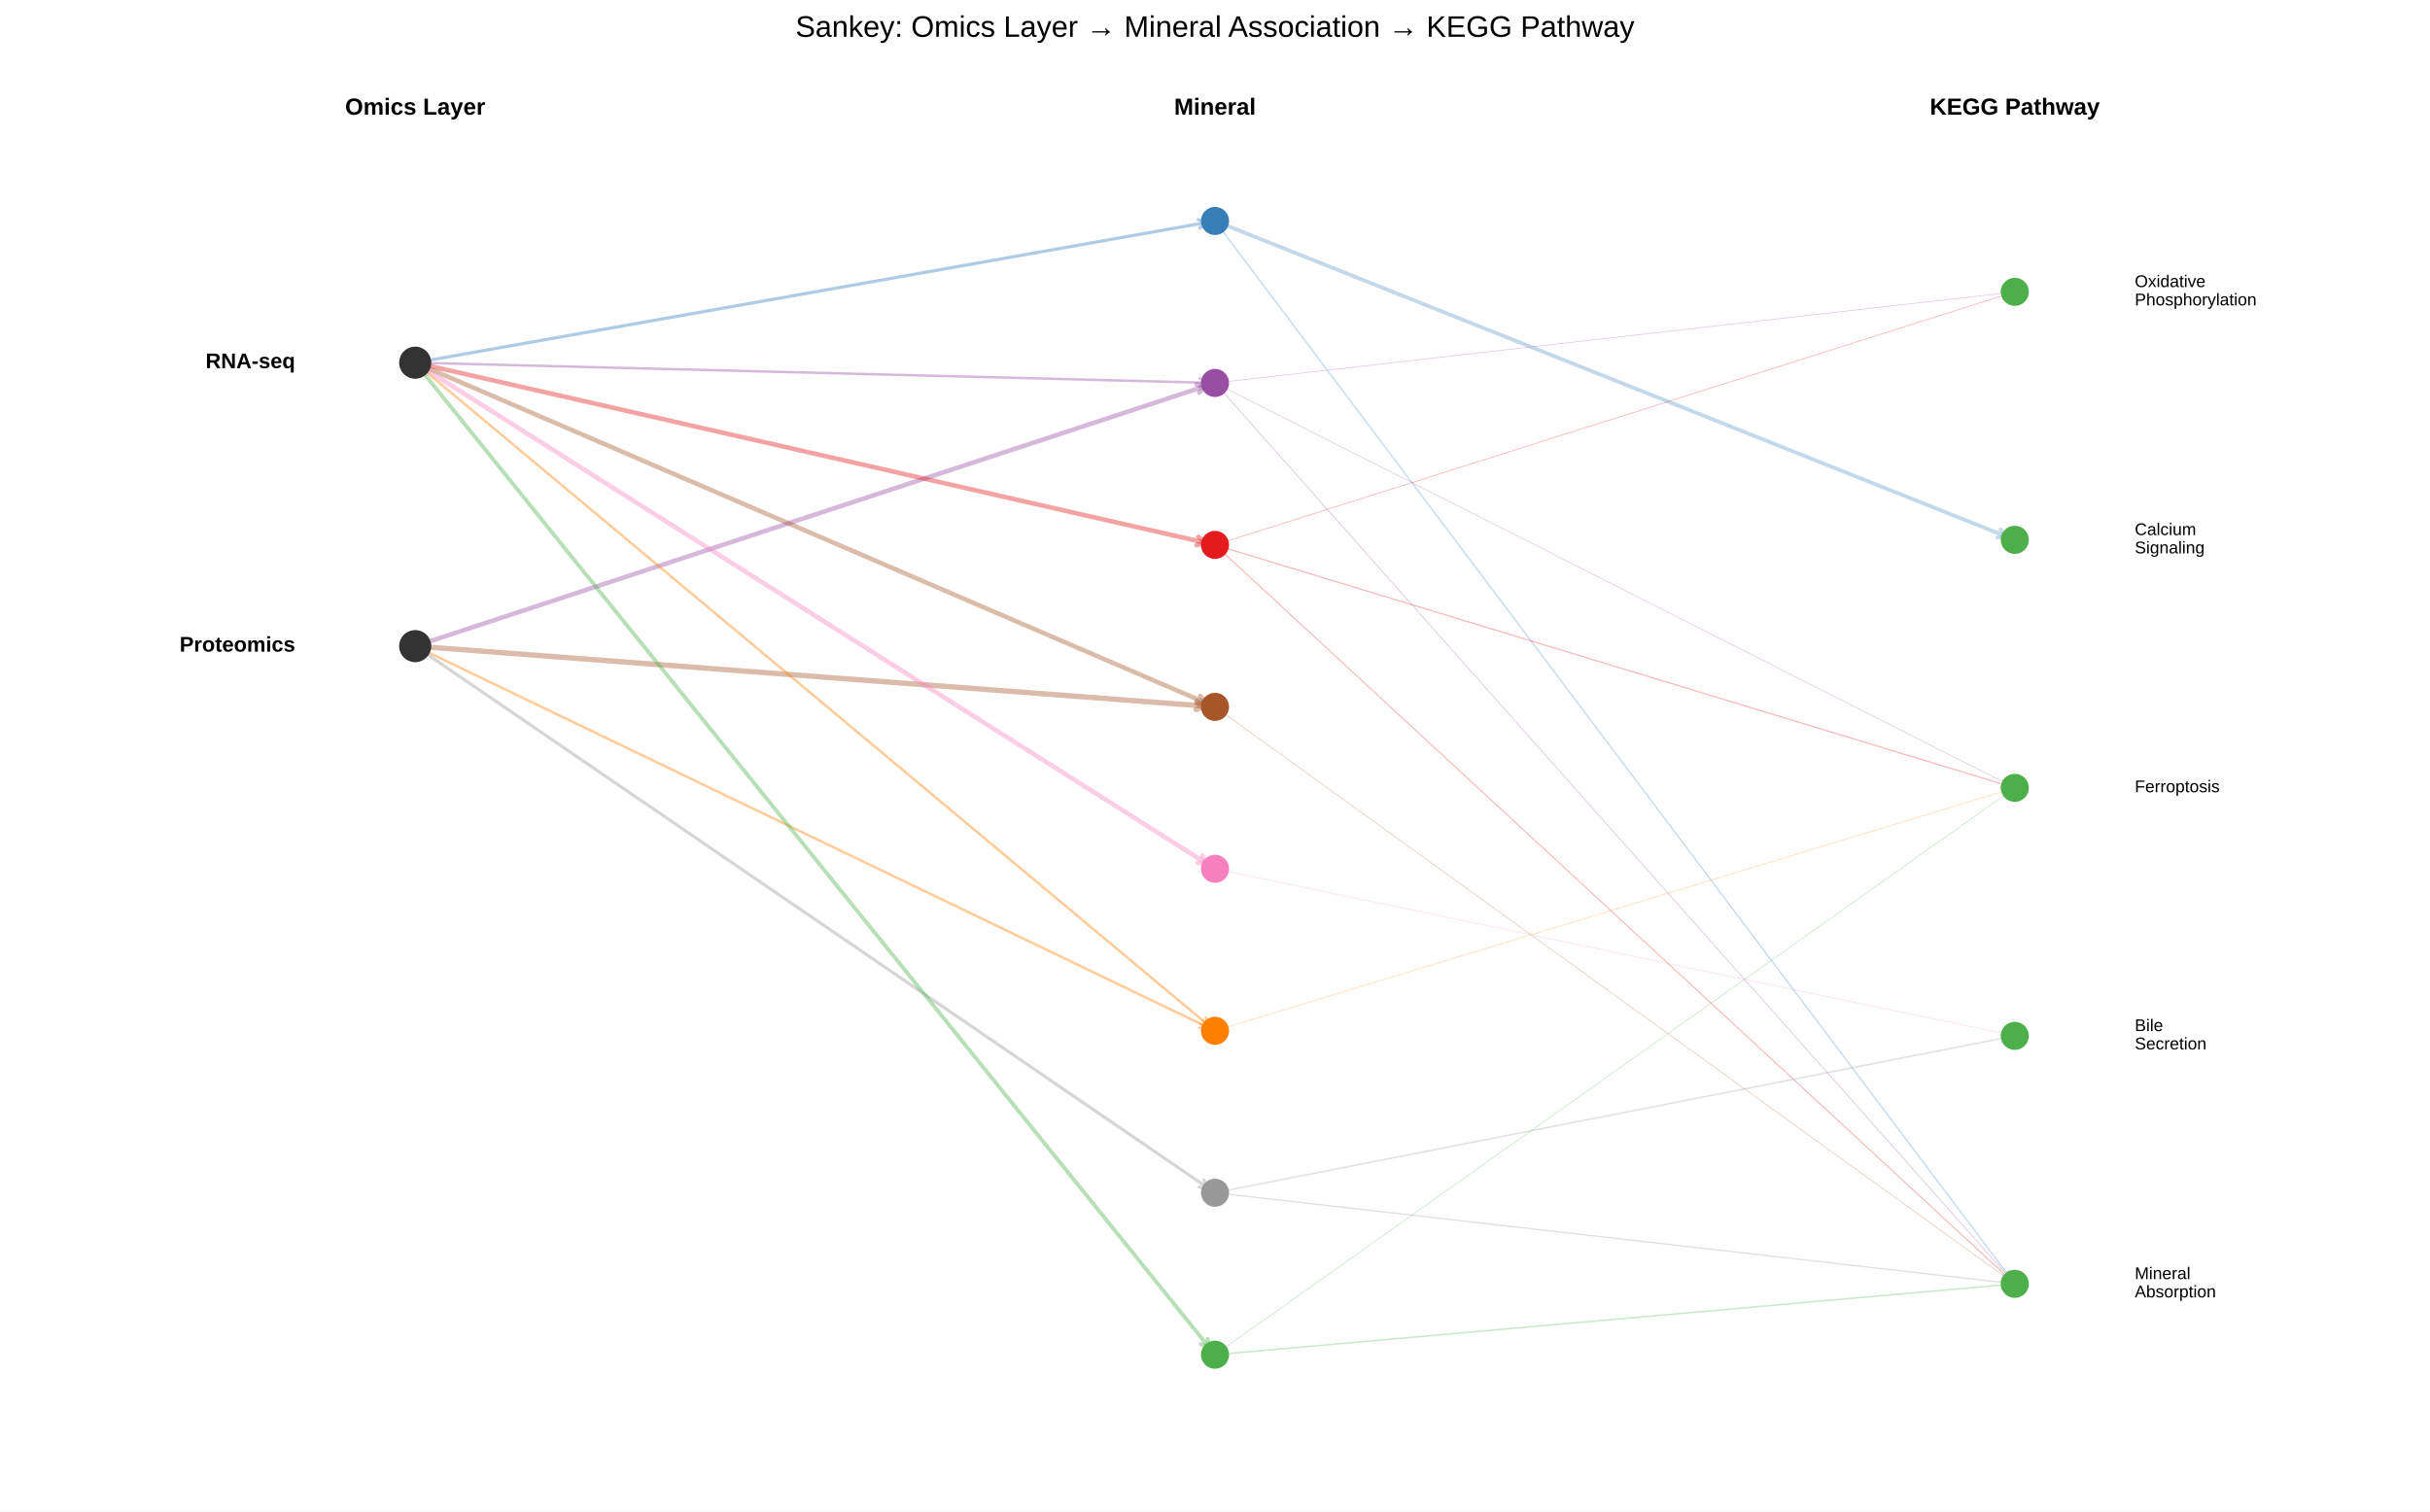
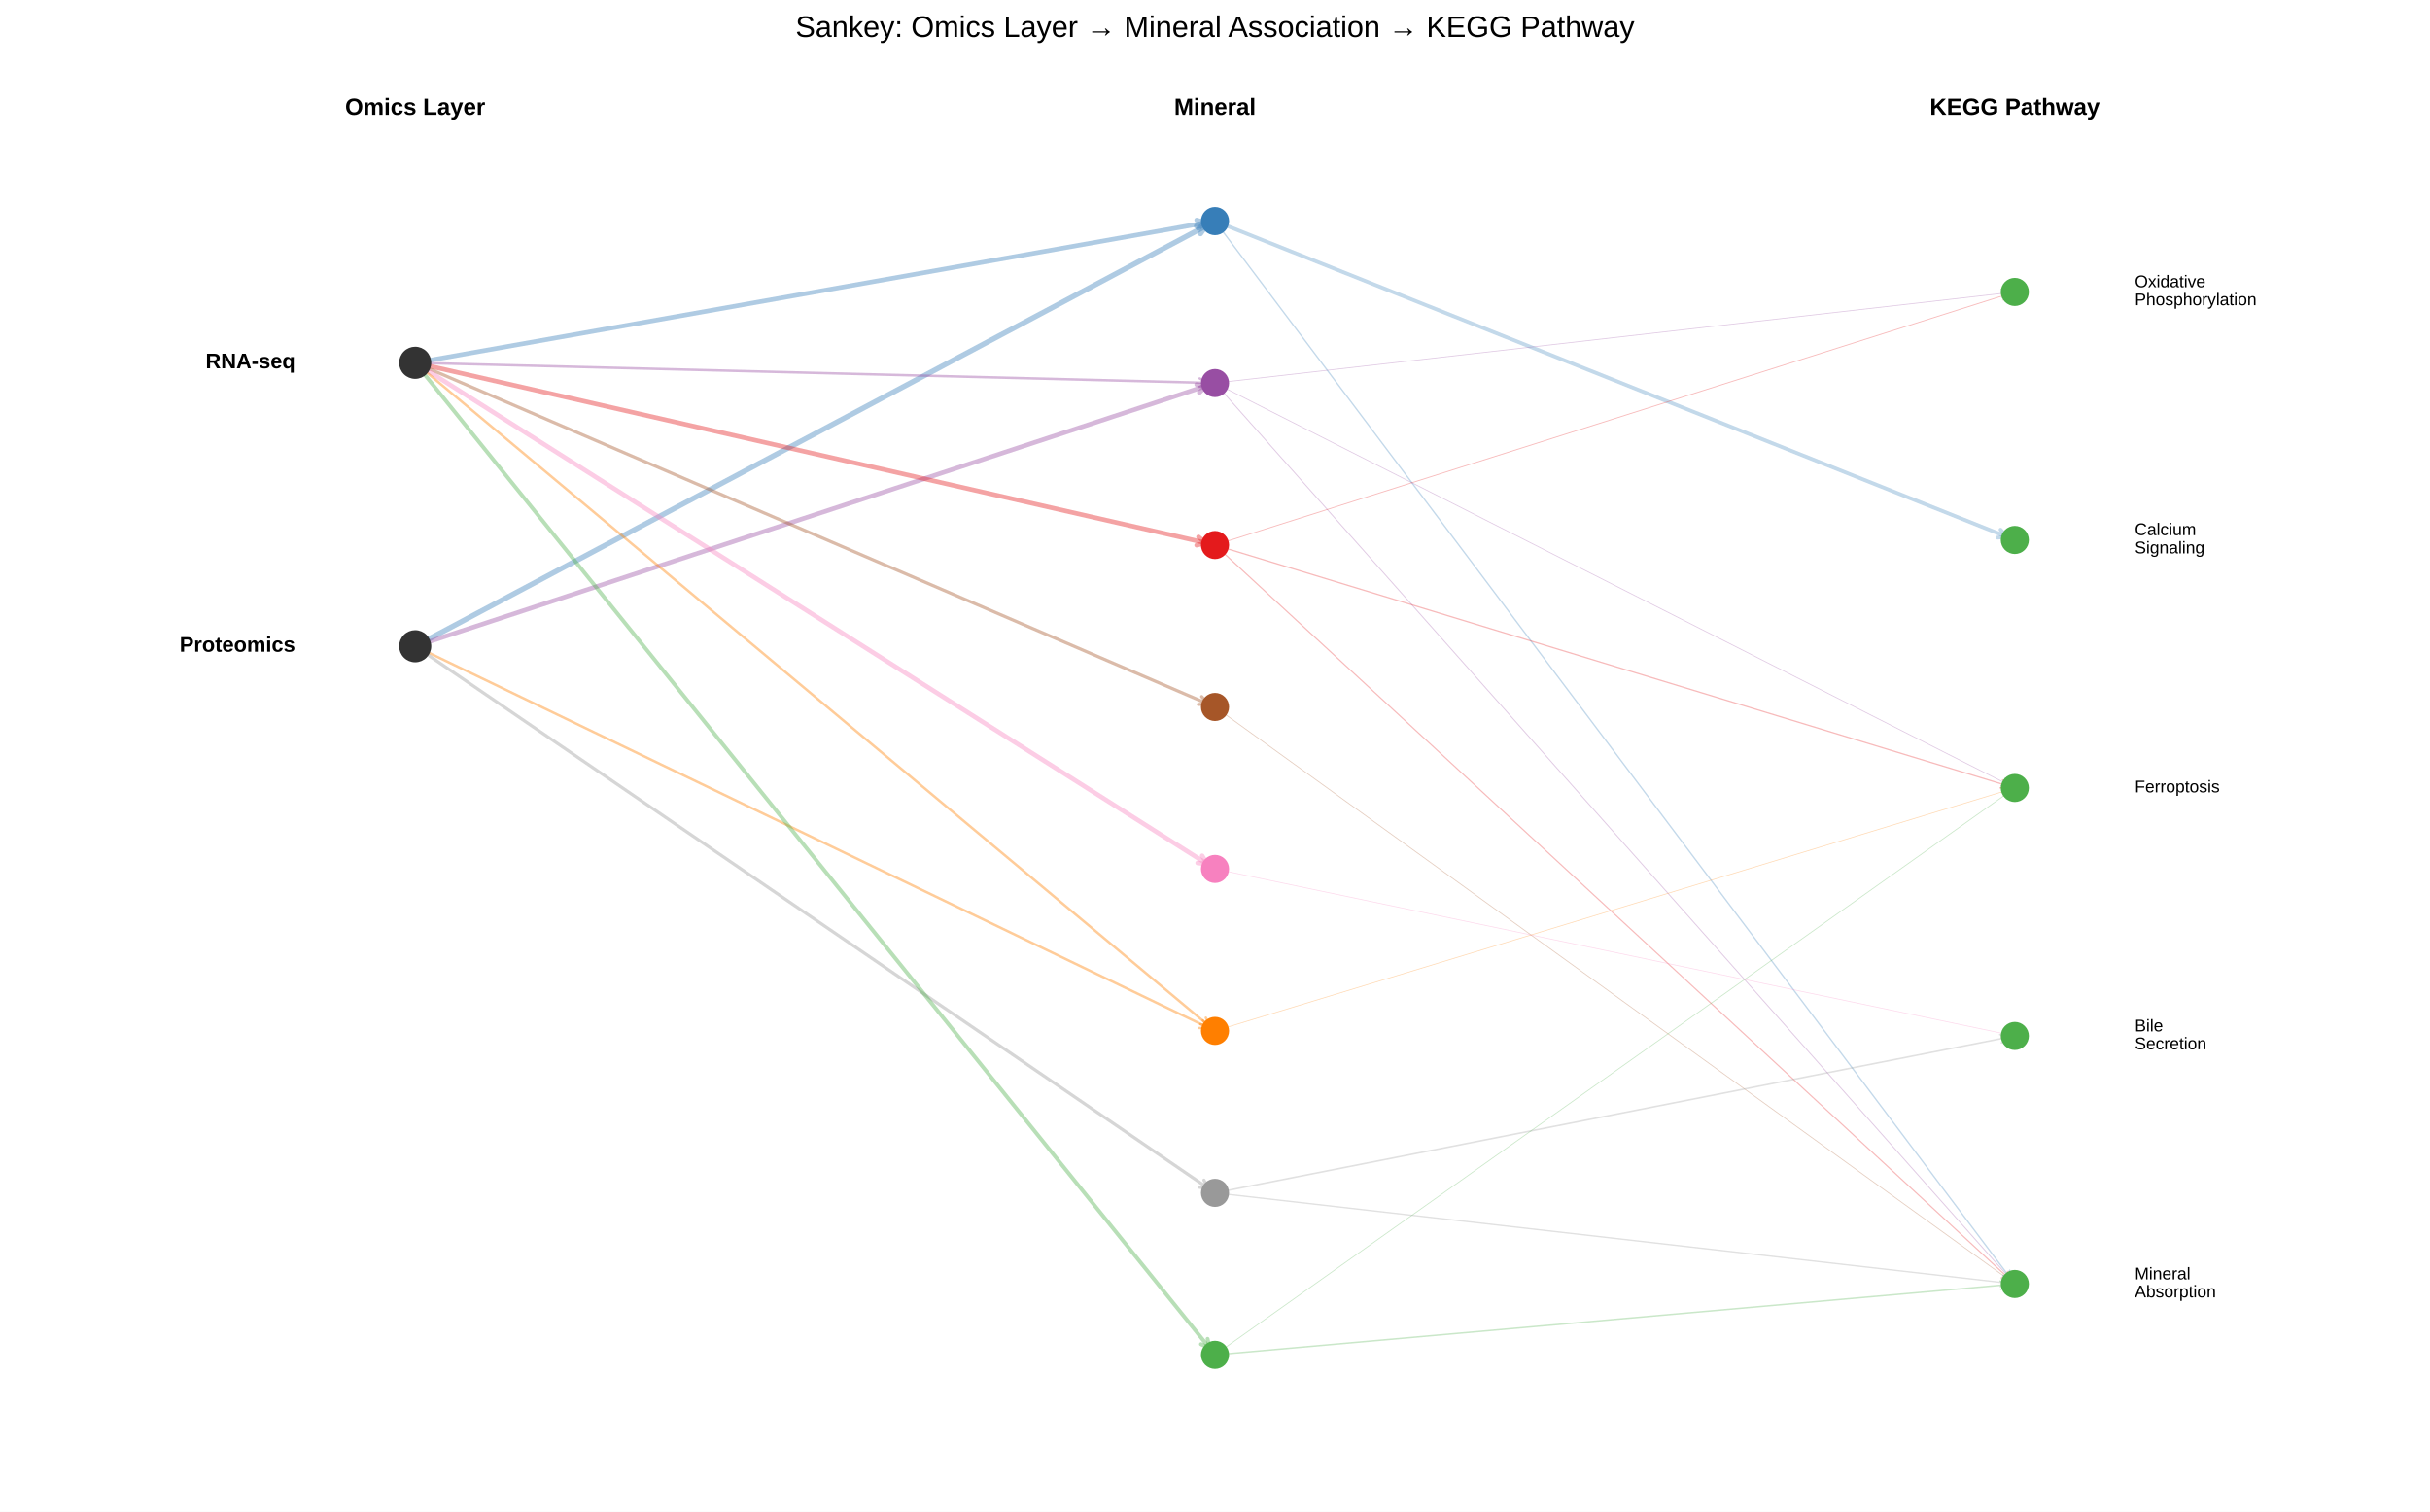
- <svg xmlns="http://www.w3.org/2000/svg" xmlns:xlink="http://www.w3.org/1999/xlink" width="1144.8pt" height="712.386pt" viewBox="0 0 1144.8 712.386" version="1.1">
+ <svg xmlns="http://www.w3.org/2000/svg" xmlns:xlink="http://www.w3.org/1999/xlink" width="1144.8pt" height="712.44pt" viewBox="0 0 1144.8 712.44" version="1.1">
  <defs>
    <style type="text/css">*{stroke-linejoin: round; stroke-linecap: butt}</style>
  </defs>
  <g id="figure_1">
    <g id="patch_1">
-       <path d="M 0 712.386  L 1144.8 712.386  L 1144.8 0  L 0 0  z " style="fill: #ffffff" />
+       <path d="M 0 712.44  L 1144.8 712.44  L 1144.8 0  L 0 0  z " style="fill: #ffffff" />
    </g>
    <g id="axes_1">
      <g id="text_1">
-         <text style="font-weight: 700; font-size: 10px; font-family: 'Liberation Sans', 'Arimo', 'DejaVu Sans'; text-anchor: end" x="139.08" y="173.5" transform="rotate(-0 139.08 173.4996)">RNA-seq</text>
+         <text style="font: 700 10px 'Liberation Sans', 'Arimo', 'Arial', 'DejaVu Sans'; text-anchor: end" x="139.08" y="173.56" transform="rotate(-0 139.08 173.5605)">RNA-seq</text>
      </g>
      <g id="text_2">
-         <text style="font-weight: 700; font-size: 10px; font-family: 'Liberation Sans', 'Arimo', 'DejaVu Sans'; text-anchor: end" x="139.08" y="307.068" transform="rotate(-0 139.08 307.0676)">Proteomics</text>
+         <text style="font: 700 10px 'Liberation Sans', 'Arimo', 'Arial', 'DejaVu Sans'; text-anchor: end" x="139.08" y="307.128" transform="rotate(-0 139.08 307.1285)">Proteomics</text>
      </g>
      <g id="text_3">
-         <text style="font-weight: 700; font-size: 8px; font-family: 'Liberation Sans', 'Arimo', 'DejaVu Sans'; text-anchor: middle; fill: #ffffff" x="572.4" y="106.198" transform="rotate(-0 572.4 106.1984)">Calcium</text>
+         <text style="fill: #ffffff; font: 700 8px 'Liberation Sans', 'Arimo', 'Arial', 'DejaVu Sans'; text-anchor: middle" x="572.4" y="106.258" transform="rotate(-0 572.4 106.2581)">Calcium</text>
      </g>
      <g id="text_4">
-         <text style="font-weight: 700; font-size: 8px; font-family: 'Liberation Sans', 'Arimo', 'DejaVu Sans'; text-anchor: middle; fill: #ffffff" x="572.4" y="182.523" transform="rotate(-0 572.4 182.5229)">Copper</text>
+         <text style="fill: #ffffff; font: 700 8px 'Liberation Sans', 'Arimo', 'Arial', 'DejaVu Sans'; text-anchor: middle" x="572.4" y="182.631" transform="rotate(-0 572.4 182.6314)">Copper</text>
      </g>
      <g id="text_5">
-         <text style="font-weight: 700; font-size: 8px; font-family: 'Liberation Sans', 'Arimo', 'DejaVu Sans'; text-anchor: middle; fill: #ffffff" x="572.4" y="258.848" transform="rotate(-0 572.4 258.8475)">Iron</text>
+         <text style="fill: #ffffff; font: 700 8px 'Liberation Sans', 'Arimo', 'Arial', 'DejaVu Sans'; text-anchor: middle" x="572.4" y="258.907" transform="rotate(-0 572.4 258.9072)">Iron</text>
      </g>
      <g id="text_6">
-         <text style="font-weight: 700; font-size: 8px; font-family: 'Liberation Sans', 'Arimo', 'DejaVu Sans'; text-anchor: middle; fill: #ffffff" x="572.4" y="335.155" transform="rotate(-0 572.4 335.1546)">Magnesium</text>
+         <text style="fill: #ffffff; font: 700 8px 'Liberation Sans', 'Arimo', 'Arial', 'DejaVu Sans'; text-anchor: middle" x="572.4" y="335.179" transform="rotate(-0 572.4 335.1793)">Magnesium</text>
      </g>
      <g id="text_7">
-         <text style="font-weight: 700; font-size: 8px; font-family: 'Liberation Sans', 'Arimo', 'DejaVu Sans'; text-anchor: middle; fill: #ffffff" x="572.4" y="411.497" transform="rotate(-0 572.4 411.4967)">Potassium</text>
+         <text style="fill: #ffffff; font: 700 8px 'Liberation Sans', 'Arimo', 'Arial', 'DejaVu Sans'; text-anchor: middle" x="572.4" y="411.556" transform="rotate(-0 572.4 411.5563)">Potassium</text>
      </g>
      <g id="text_8">
-         <text style="font-weight: 700; font-size: 8px; font-family: 'Liberation Sans', 'Arimo', 'DejaVu Sans'; text-anchor: middle; fill: #ffffff" x="572.4" y="487.821" transform="rotate(-0 572.4 487.8212)">Selenium</text>
+         <text style="fill: #ffffff; font: 700 8px 'Liberation Sans', 'Arimo', 'Arial', 'DejaVu Sans'; text-anchor: middle" x="572.4" y="487.881" transform="rotate(-0 572.4 487.8809)">Selenium</text>
      </g>
      <g id="text_9">
-         <text style="font-weight: 700; font-size: 8px; font-family: 'Liberation Sans', 'Arimo', 'DejaVu Sans'; text-anchor: middle; fill: #ffffff" x="572.4" y="564.146" transform="rotate(-0 572.4 564.1458)">Sodium</text>
+         <text style="fill: #ffffff; font: 700 8px 'Liberation Sans', 'Arimo', 'Arial', 'DejaVu Sans'; text-anchor: middle" x="572.4" y="564.205" transform="rotate(-0 572.4 564.2055)">Sodium</text>
      </g>
      <g id="text_10">
-         <text style="font-weight: 700; font-size: 8px; font-family: 'Liberation Sans', 'Arimo', 'DejaVu Sans'; text-anchor: middle; fill: #ffffff" x="572.4" y="640.47" transform="rotate(-0 572.4 640.4704)">Zinc</text>
+         <text style="fill: #ffffff; font: 700 8px 'Liberation Sans', 'Arimo', 'Arial', 'DejaVu Sans'; text-anchor: middle" x="572.4" y="640.53" transform="rotate(-0 572.4 640.5301)">Zinc</text>
      </g>
      <g id="text_11">
-         <text style="font-size: 8px; font-family: 'Liberation Sans', 'Arimo', 'DejaVu Sans'" transform="translate(1005.72 135.2819)">Oxidative</text>
-         <text style="font-size: 8px; font-family: 'Liberation Sans', 'Arimo', 'DejaVu Sans'" transform="translate(1005.72 143.8989)">Phosphorylation</text>
+         <text style="font: 8px 'Liberation Sans', 'Arimo', 'Arial', 'DejaVu Sans'" transform="translate(1005.72 135.3668)">Oxidative</text>
+         <text style="font: 8px 'Liberation Sans', 'Arimo', 'Arial', 'DejaVu Sans'" transform="translate(1005.72 143.8283)">Phosphorylation</text>
      </g>
      <g id="text_12">
-         <text style="font-size: 8px; font-family: 'Liberation Sans', 'Arimo', 'DejaVu Sans'" transform="translate(1005.72 252.1539)">Calcium</text>
-         <text style="font-size: 8px; font-family: 'Liberation Sans', 'Arimo', 'DejaVu Sans'" transform="translate(1005.72 260.7709)">Signaling</text>
+         <text style="font: 8px 'Liberation Sans', 'Arimo', 'Arial', 'DejaVu Sans'" transform="translate(1005.72 252.1803)">Calcium</text>
+         <text style="font: 8px 'Liberation Sans', 'Arimo', 'Arial', 'DejaVu Sans'" transform="translate(1005.72 260.7588)">Signaling</text>
      </g>
      <g id="text_13">
-         <text style="font-size: 8px; font-family: 'Liberation Sans', 'Arimo', 'DejaVu Sans'; text-anchor: start" x="1005.72" y="373.334" transform="rotate(-0 1005.72 373.3344)">Ferroptosis</text>
+         <text style="font: 8px 'Liberation Sans', 'Arimo', 'Arial', 'DejaVu Sans'; text-anchor: start" x="1005.72" y="373.388" transform="rotate(-0 1005.72 373.3884)">Ferroptosis</text>
      </g>
      <g id="text_14">
-         <text style="font-size: 8px; font-family: 'Liberation Sans', 'Arimo', 'DejaVu Sans'" transform="translate(1005.72 485.8979)">Bile</text>
-         <text style="font-size: 8px; font-family: 'Liberation Sans', 'Arimo', 'DejaVu Sans'" transform="translate(1005.72 494.5149)">Secretion</text>
+         <text style="font: 8px 'Liberation Sans', 'Arimo', 'Arial', 'DejaVu Sans'" transform="translate(1005.72 486.0297)">Bile</text>
+         <text style="font: 8px 'Liberation Sans', 'Arimo', 'Arial', 'DejaVu Sans'" transform="translate(1005.72 494.4912)">Secretion</text>
      </g>
      <g id="text_15">
-         <text style="font-size: 8px; font-family: 'Liberation Sans', 'Arimo', 'DejaVu Sans'" transform="translate(1005.72 602.7699)">Mineral</text>
-         <text style="font-size: 8px; font-family: 'Liberation Sans', 'Arimo', 'DejaVu Sans'" transform="translate(1005.72 611.3869)">Absorption</text>
+         <text style="font: 8px 'Liberation Sans', 'Arimo', 'Arial', 'DejaVu Sans'" transform="translate(1005.72 602.9017)">Mineral</text>
+         <text style="font: 8px 'Liberation Sans', 'Arimo', 'Arial', 'DejaVu Sans'" transform="translate(1005.72 611.3632)">Absorption</text>
      </g>
      <g id="patch_2">
-         <path d="M 197.5 303.856  Q 383.999 242.468 568.197 181.838  " style="fill: none; opacity: 0.4; stroke: #984ea3; stroke-width: 2.167; stroke-linecap: round" />
-         <path d="M 563.772 181.189  L 568.197 181.838  L 565.023 184.988  " style="fill: none; opacity: 0.4; stroke: #984ea3; stroke-width: 2.167; stroke-linecap: round" />
+         <path d="M 197.368 303.596  Q 384.001 204.36 568.167 106.435  " style="fill: none; opacity: 0.4; stroke: #377eb8; stroke-width: 2.5; stroke-linecap: round" />
+         <path d="M 563.696 106.547  L 568.167 106.435  L 565.574 110.079  " style="fill: none; opacity: 0.4; stroke: #377eb8; stroke-width: 2.5; stroke-linecap: round" />
      </g>
      <g id="patch_3">
-         <path d="M 197.592 304.633  Q 384 318.792 567.62 332.74  " style="fill: none; opacity: 0.4; stroke: #a65628; stroke-width: 2.5; stroke-linecap: round" />
-         <path d="M 563.783 330.443  L 567.62 332.74  L 563.48 334.432  " style="fill: none; opacity: 0.4; stroke: #a65628; stroke-width: 2.5; stroke-linecap: round" />
+         <path d="M 197.5 303.911  Q 383.999 242.523 568.197 181.892  " style="fill: none; opacity: 0.4; stroke: #984ea3; stroke-width: 2.167; stroke-linecap: round" />
+         <path d="M 563.772 181.243  L 568.197 181.892  L 565.023 185.043  " style="fill: none; opacity: 0.4; stroke: #984ea3; stroke-width: 2.167; stroke-linecap: round" />
      </g>
      <g id="patch_4">
-         <path d="M 197.402 305.349  Q 384.001 395.118 569.425 484.321  " style="fill: none; opacity: 0.4; stroke: #ff7f00; stroke-width: 1.167; stroke-linecap: round" />
-         <path d="M 566.687 480.785  L 569.425 484.321  L 564.953 484.389  " style="fill: none; opacity: 0.4; stroke: #ff7f00; stroke-width: 1.167; stroke-linecap: round" />
+         <path d="M 197.402 305.403  Q 384.001 395.172 569.425 484.376  " style="fill: none; opacity: 0.4; stroke: #ff7f00; stroke-width: 1.167; stroke-linecap: round" />
+         <path d="M 566.687 480.84  L 569.425 484.376  L 564.953 484.444  " style="fill: none; opacity: 0.4; stroke: #ff7f00; stroke-width: 1.167; stroke-linecap: round" />
      </g>
      <g id="patch_5">
-         <path d="M 197.253 305.612  Q 384.001 433.28 569.364 560.002  " style="fill: none; opacity: 0.4; stroke: #999999; stroke-width: 1.5; stroke-linecap: round" />
-         <path d="M 567.191 556.093  L 569.364 560.002  L 564.933 559.395  " style="fill: none; opacity: 0.4; stroke: #999999; stroke-width: 1.5; stroke-linecap: round" />
+         <path d="M 197.253 305.666  Q 384.001 433.335 569.364 560.056  " style="fill: none; opacity: 0.4; stroke: #999999; stroke-width: 1.5; stroke-linecap: round" />
+         <path d="M 567.191 556.148  L 569.364 560.056  L 564.933 559.45  " style="fill: none; opacity: 0.4; stroke: #999999; stroke-width: 1.5; stroke-linecap: round" />
      </g>
      <g id="patch_6">
-         <path d="M 197.569 170.565  Q 383.999 137.522 568.778 104.772  " style="fill: none; opacity: 0.4; stroke: #377eb8; stroke-width: 1.5; stroke-linecap: round" />
-         <path d="M 564.491 103.5  L 568.778 104.772  L 565.189 107.439  " style="fill: none; opacity: 0.4; stroke: #377eb8; stroke-width: 1.5; stroke-linecap: round" />
+         <path d="M 197.569 170.619  Q 383.999 137.576 568.044 104.956  " style="fill: none; opacity: 0.4; stroke: #377eb8; stroke-width: 2.167; stroke-linecap: round" />
+         <path d="M 563.757 103.685  L 568.044 104.956  L 564.455 107.624  " style="fill: none; opacity: 0.4; stroke: #377eb8; stroke-width: 2.167; stroke-linecap: round" />
      </g>
      <g id="patch_7">
-         <path d="M 197.598 170.964  Q 384 175.684 569.097 180.371  " style="fill: none; opacity: 0.4; stroke: #984ea3; stroke-width: 1.167; stroke-linecap: round" />
-         <path d="M 565.149 178.27  L 569.097 180.371  L 565.048 182.269  " style="fill: none; opacity: 0.4; stroke: #984ea3; stroke-width: 1.167; stroke-linecap: round" />
+         <path d="M 197.598 171.019  Q 384 175.739 569.097 180.425  " style="fill: none; opacity: 0.4; stroke: #984ea3; stroke-width: 1.167; stroke-linecap: round" />
+         <path d="M 565.149 178.325  L 569.097 180.425  L 565.048 182.323  " style="fill: none; opacity: 0.4; stroke: #984ea3; stroke-width: 1.167; stroke-linecap: round" />
      </g>
      <g id="patch_8">
-         <path d="M 197.552 171.358  Q 384.002 213.847 568.091 255.797  " style="fill: none; opacity: 0.4; stroke: #e41a1c; stroke-width: 2.167; stroke-linecap: round" />
-         <path d="M 564.635 252.958  L 568.091 255.797  L 563.746 256.858  " style="fill: none; opacity: 0.4; stroke: #e41a1c; stroke-width: 2.167; stroke-linecap: round" />
+         <path d="M 197.552 171.413  Q 384.002 213.901 568.091 255.851  " style="fill: none; opacity: 0.4; stroke: #e41a1c; stroke-width: 2.167; stroke-linecap: round" />
+         <path d="M 564.635 253.013  L 568.091 255.851  L 563.746 256.913  " style="fill: none; opacity: 0.4; stroke: #e41a1c; stroke-width: 2.167; stroke-linecap: round" />
      </g>
      <g id="patch_9">
-         <path d="M 197.437 171.704  Q 383.999 252.008 568.336 331.354  " style="fill: none; opacity: 0.4; stroke: #a65628; stroke-width: 2.167; stroke-linecap: round" />
-         <path d="M 565.452 327.935  L 568.336 331.354  L 563.871 331.609  " style="fill: none; opacity: 0.4; stroke: #a65628; stroke-width: 2.167; stroke-linecap: round" />
+         <path d="M 197.437 171.759  Q 383.999 252.063 569.02 331.703  " style="fill: none; opacity: 0.4; stroke: #a65628; stroke-width: 1.5; stroke-linecap: round" />
+         <path d="M 566.137 328.285  L 569.02 331.703  L 564.555 331.959  " style="fill: none; opacity: 0.4; stroke: #a65628; stroke-width: 1.5; stroke-linecap: round" />
      </g>
      <g id="patch_10">
-         <path d="M 197.287 171.982  Q 383.998 290.17 568.662 407.062  " style="fill: none; opacity: 0.4; stroke: #f781bf; stroke-width: 2.167; stroke-linecap: round" />
-         <path d="M 566.352 403.232  L 568.662 407.062  L 564.212 406.612  " style="fill: none; opacity: 0.4; stroke: #f781bf; stroke-width: 2.167; stroke-linecap: round" />
+         <path d="M 197.287 172.036  Q 383.998 290.224 568.662 407.116  " style="fill: none; opacity: 0.4; stroke: #f781bf; stroke-width: 2.167; stroke-linecap: round" />
+         <path d="M 566.352 403.287  L 568.662 407.116  L 564.212 406.667  " style="fill: none; opacity: 0.4; stroke: #f781bf; stroke-width: 2.167; stroke-linecap: round" />
      </g>
      <g id="patch_11">
-         <path d="M 197.132 172.194  Q 383.997 328.331 569.862 483.631  " style="fill: none; opacity: 0.4; stroke: #ff7f00; stroke-width: 1.167; stroke-linecap: round" />
-         <path d="M 568.074 479.532  L 569.862 483.631  L 565.51 482.601  " style="fill: none; opacity: 0.4; stroke: #ff7f00; stroke-width: 1.167; stroke-linecap: round" />
+         <path d="M 197.132 172.249  Q 383.997 328.386 569.862 483.686  " style="fill: none; opacity: 0.4; stroke: #ff7f00; stroke-width: 1.167; stroke-linecap: round" />
+         <path d="M 568.074 479.587  L 569.862 483.686  L 565.51 482.656  " style="fill: none; opacity: 0.4; stroke: #ff7f00; stroke-width: 1.167; stroke-linecap: round" />
      </g>
      <g id="patch_12">
-         <path d="M 196.856 172.472  Q 383.999 404.657 569.856 635.245  " style="fill: none; opacity: 0.4; stroke: #4daf4a; stroke-width: 1.833; stroke-linecap: round" />
-         <path d="M 568.903 630.876  L 569.856 635.245  L 565.789 633.386  " style="fill: none; opacity: 0.4; stroke: #4daf4a; stroke-width: 1.833; stroke-linecap: round" />
+         <path d="M 196.856 172.527  Q 383.999 404.711 569.856 635.3  " style="fill: none; opacity: 0.4; stroke: #4daf4a; stroke-width: 1.833; stroke-linecap: round" />
+         <path d="M 568.903 630.93  L 569.856 635.3  L 565.789 633.441  " style="fill: none; opacity: 0.4; stroke: #4daf4a; stroke-width: 1.833; stroke-linecap: round" />
      </g>
      <g id="patch_13">
-         <path d="M 574.26 104.871  Q 760.802 179.262 945.474 252.908  " style="fill: none; opacity: 0.3; stroke: #377eb8; stroke-width: 1.8; stroke-linecap: round" />
-         <path d="M 942.5 249.568  L 945.474 252.908  L 941.018 253.284  " style="fill: none; opacity: 0.3; stroke: #377eb8; stroke-width: 1.8; stroke-linecap: round" />
+         <path d="M 574.26 104.926  Q 760.802 179.317 945.474 252.962  " style="fill: none; opacity: 0.3; stroke: #377eb8; stroke-width: 1.8; stroke-linecap: round" />
+         <path d="M 942.5 249.623  L 945.474 252.962  L 941.018 253.339  " style="fill: none; opacity: 0.3; stroke: #377eb8; stroke-width: 1.8; stroke-linecap: round" />
      </g>
      <g id="patch_14">
-         <path d="M 573.605 105.731  Q 760.802 354.572 947.576 602.851  " style="fill: none; opacity: 0.3; stroke: #377eb8; stroke-width: 0.629; stroke-linecap: round" />
-         <path d="M 946.77 598.453  L 947.576 602.851  L 943.573 600.857  " style="fill: none; opacity: 0.3; stroke: #377eb8; stroke-width: 0.629; stroke-linecap: round" />
+         <path d="M 573.605 105.785  Q 760.802 354.627 947.576 602.906  " style="fill: none; opacity: 0.3; stroke: #377eb8; stroke-width: 0.629; stroke-linecap: round" />
+         <path d="M 946.77 598.507  L 947.576 602.906  L 943.573 600.912  " style="fill: none; opacity: 0.3; stroke: #377eb8; stroke-width: 0.629; stroke-linecap: round" />
      </g>
      <g id="patch_15">
-         <path d="M 574.386 180.228  Q 760.8 158.988 946.798 137.795  " style="fill: none; opacity: 0.3; stroke: #984ea3; stroke-width: 0.373; stroke-linecap: round" />
-         <path d="M 942.597 136.261  L 946.798 137.795  L 943.05 140.235  " style="fill: none; opacity: 0.3; stroke: #984ea3; stroke-width: 0.373; stroke-linecap: round" />
+         <path d="M 574.386 180.283  Q 760.8 159.043 946.798 137.85  " style="fill: none; opacity: 0.3; stroke: #984ea3; stroke-width: 0.373; stroke-linecap: round" />
+         <path d="M 942.597 136.316  L 946.798 137.85  L 943.05 140.29  " style="fill: none; opacity: 0.3; stroke: #984ea3; stroke-width: 0.373; stroke-linecap: round" />
      </g>
      <g id="patch_16">
-         <path d="M 574.185 181.358  Q 760.801 275.861 947.045 370.174  " style="fill: none; opacity: 0.3; stroke: #984ea3; stroke-width: 0.373; stroke-linecap: round" />
-         <path d="M 944.38 366.583  L 947.045 370.174  L 942.573 370.152  " style="fill: none; opacity: 0.3; stroke: #984ea3; stroke-width: 0.373; stroke-linecap: round" />
+         <path d="M 574.185 181.413  Q 760.801 275.915 947.045 370.229  " style="fill: none; opacity: 0.3; stroke: #984ea3; stroke-width: 0.373; stroke-linecap: round" />
+         <path d="M 944.38 366.638  L 947.045 370.229  L 942.573 370.206  " style="fill: none; opacity: 0.3; stroke: #984ea3; stroke-width: 0.373; stroke-linecap: round" />
      </g>
      <g id="patch_17">
-         <path d="M 573.725 181.947  Q 760.799 392.731 947.542 603.142  " style="fill: none; opacity: 0.3; stroke: #984ea3; stroke-width: 0.446; stroke-linecap: round" />
-         <path d="M 946.383 598.823  L 947.542 603.142  L 943.391 601.478  " style="fill: none; opacity: 0.3; stroke: #984ea3; stroke-width: 0.446; stroke-linecap: round" />
+         <path d="M 573.725 182.002  Q 760.799 392.786 947.542 603.197  " style="fill: none; opacity: 0.3; stroke: #984ea3; stroke-width: 0.446; stroke-linecap: round" />
+         <path d="M 946.383 598.877  L 947.542 603.197  L 943.391 601.533  " style="fill: none; opacity: 0.3; stroke: #984ea3; stroke-width: 0.446; stroke-linecap: round" />
      </g>
      <g id="patch_18">
-         <path d="M 574.306 256.176  Q 760.799 197.15 946.855 138.264  " style="fill: none; opacity: 0.3; stroke: #e41a1c; stroke-width: 0.41; stroke-linecap: round" />
-         <path d="M 942.438 137.564  L 946.855 138.264  L 943.645 141.377  " style="fill: none; opacity: 0.3; stroke: #e41a1c; stroke-width: 0.41; stroke-linecap: round" />
+         <path d="M 574.306 256.23  Q 760.799 197.205 946.855 138.318  " style="fill: none; opacity: 0.3; stroke: #e41a1c; stroke-width: 0.41; stroke-linecap: round" />
+         <path d="M 942.438 137.619  L 946.855 138.318  L 943.645 141.432  " style="fill: none; opacity: 0.3; stroke: #e41a1c; stroke-width: 0.41; stroke-linecap: round" />
      </g>
      <g id="patch_19">
-         <path d="M 574.312 257.36  Q 760.799 314.022 946.653 370.492  " style="fill: none; opacity: 0.3; stroke: #e41a1c; stroke-width: 0.593; stroke-linecap: round" />
-         <path d="M 943.407 367.415  L 946.653 370.492  L 942.244 371.242  " style="fill: none; opacity: 0.3; stroke: #e41a1c; stroke-width: 0.593; stroke-linecap: round" />
+         <path d="M 574.312 257.414  Q 760.799 314.077 946.653 370.546  " style="fill: none; opacity: 0.3; stroke: #e41a1c; stroke-width: 0.593; stroke-linecap: round" />
+         <path d="M 943.407 367.47  L 946.653 370.546  L 942.244 371.297  " style="fill: none; opacity: 0.3; stroke: #e41a1c; stroke-width: 0.593; stroke-linecap: round" />
      </g>
      <g id="patch_20">
-         <path d="M 573.869 258.136  Q 760.8 430.894 947.274 603.23  " style="fill: none; opacity: 0.3; stroke: #e41a1c; stroke-width: 0.556; stroke-linecap: round" />
-         <path d="M 945.694 599.046  L 947.274 603.23  L 942.979 601.984  " style="fill: none; opacity: 0.3; stroke: #e41a1c; stroke-width: 0.556; stroke-linecap: round" />
+         <path d="M 573.869 258.191  Q 760.8 430.949 947.274 603.285  " style="fill: none; opacity: 0.3; stroke: #e41a1c; stroke-width: 0.556; stroke-linecap: round" />
+         <path d="M 945.694 599.101  L 947.274 603.285  L 942.979 602.039  " style="fill: none; opacity: 0.3; stroke: #e41a1c; stroke-width: 0.556; stroke-linecap: round" />
      </g>
      <g id="patch_21">
-         <path d="M 574.024 334.275  Q 760.801 469.057 947.239 603.594  " style="fill: none; opacity: 0.3; stroke: #a65628; stroke-width: 0.373; stroke-linecap: round" />
-         <path d="M 945.165 599.632  L 947.239 603.594  L 942.825 602.875  " style="fill: none; opacity: 0.3; stroke: #a65628; stroke-width: 0.373; stroke-linecap: round" />
+         <path d="M 574.024 334.33  Q 760.801 469.112 947.239 603.649  " style="fill: none; opacity: 0.3; stroke: #a65628; stroke-width: 0.373; stroke-linecap: round" />
+         <path d="M 945.165 599.687  L 947.239 603.649  L 942.825 602.93  " style="fill: none; opacity: 0.3; stroke: #a65628; stroke-width: 0.373; stroke-linecap: round" />
      </g>
      <g id="patch_22">
-         <path d="M 574.358 409.837  Q 760.799 448.783 946.873 487.651  " style="fill: none; opacity: 0.3; stroke: #f781bf; stroke-width: 0.337; stroke-linecap: round" />
-         <path d="M 943.366 484.876  L 946.873 487.651  L 942.548 488.791  " style="fill: none; opacity: 0.3; stroke: #f781bf; stroke-width: 0.337; stroke-linecap: round" />
+         <path d="M 574.358 409.892  Q 760.799 448.837 946.873 487.706  " style="fill: none; opacity: 0.3; stroke: #f781bf; stroke-width: 0.337; stroke-linecap: round" />
+         <path d="M 943.366 484.931  L 946.873 487.706  L 942.548 488.846  " style="fill: none; opacity: 0.3; stroke: #f781bf; stroke-width: 0.337; stroke-linecap: round" />
      </g>
      <g id="patch_23">
-         <path d="M 574.312 485.172  Q 760.799 428.509 946.926 371.956  " style="fill: none; opacity: 0.3; stroke: #ff7f00; stroke-width: 0.337; stroke-linecap: round" />
-         <path d="M 942.518 371.206  L 946.926 371.956  L 943.681 375.033  " style="fill: none; opacity: 0.3; stroke: #ff7f00; stroke-width: 0.337; stroke-linecap: round" />
+         <path d="M 574.312 485.226  Q 760.799 428.564 946.926 372.011  " style="fill: none; opacity: 0.3; stroke: #ff7f00; stroke-width: 0.337; stroke-linecap: round" />
+         <path d="M 942.518 371.26  L 946.926 372.011  L 943.681 375.088  " style="fill: none; opacity: 0.3; stroke: #ff7f00; stroke-width: 0.337; stroke-linecap: round" />
      </g>
      <g id="patch_24">
-         <path d="M 574.363 561.692  Q 760.799 525.107 946.425 488.682  " style="fill: none; opacity: 0.3; stroke: #999999; stroke-width: 0.739; stroke-linecap: round" />
-         <path d="M 942.114 487.49  L 946.425 488.682  L 942.885 491.415  " style="fill: none; opacity: 0.3; stroke: #999999; stroke-width: 0.739; stroke-linecap: round" />
+         <path d="M 574.363 561.746  Q 760.799 525.162 946.425 488.737  " style="fill: none; opacity: 0.3; stroke: #999999; stroke-width: 0.739; stroke-linecap: round" />
+         <path d="M 942.114 487.545  L 946.425 488.737  L 942.885 491.47  " style="fill: none; opacity: 0.3; stroke: #999999; stroke-width: 0.739; stroke-linecap: round" />
      </g>
      <g id="patch_25">
-         <path d="M 574.386 562.303  Q 760.8 583.543 946.514 604.704  " style="fill: none; opacity: 0.3; stroke: #999999; stroke-width: 0.629; stroke-linecap: round" />
-         <path d="M 942.766 602.264  L 946.514 604.704  L 942.313 606.238  " style="fill: none; opacity: 0.3; stroke: #999999; stroke-width: 0.629; stroke-linecap: round" />
+         <path d="M 574.386 562.358  Q 760.8 583.598 946.514 604.758  " style="fill: none; opacity: 0.3; stroke: #999999; stroke-width: 0.629; stroke-linecap: round" />
+         <path d="M 942.766 602.318  L 946.514 604.758  L 942.313 606.293  " style="fill: none; opacity: 0.3; stroke: #999999; stroke-width: 0.629; stroke-linecap: round" />
      </g>
      <g id="patch_26">
-         <path d="M 574.03 637.246  Q 760.798 504.835 947.225 372.666  " style="fill: none; opacity: 0.3; stroke: #4daf4a; stroke-width: 0.373; stroke-linecap: round" />
-         <path d="M 942.805 373.348  L 947.225 372.666  L 945.119 376.611  " style="fill: none; opacity: 0.3; stroke: #4daf4a; stroke-width: 0.373; stroke-linecap: round" />
+         <path d="M 574.03 637.301  Q 760.798 504.89 947.225 372.72  " style="fill: none; opacity: 0.3; stroke: #4daf4a; stroke-width: 0.373; stroke-linecap: round" />
+         <path d="M 942.805 373.402  L 947.225 372.72  L 945.119 376.665  " style="fill: none; opacity: 0.3; stroke: #4daf4a; stroke-width: 0.373; stroke-linecap: round" />
      </g>
      <g id="patch_27">
-         <path d="M 574.392 638.225  Q 760.8 621.706 946.425 605.256  " style="fill: none; opacity: 0.3; stroke: #4daf4a; stroke-width: 0.702; stroke-linecap: round" />
-         <path d="M 942.264 603.616  L 946.425 605.256  L 942.617 607.601  " style="fill: none; opacity: 0.3; stroke: #4daf4a; stroke-width: 0.702; stroke-linecap: round" />
+         <path d="M 574.392 638.28  Q 760.8 621.76 946.425 605.31  " style="fill: none; opacity: 0.3; stroke: #4daf4a; stroke-width: 0.702; stroke-linecap: round" />
+         <path d="M 942.264 603.671  L 946.425 605.31  L 942.617 607.656  " style="fill: none; opacity: 0.3; stroke: #4daf4a; stroke-width: 0.702; stroke-linecap: round" />
      </g>
      <g id="text_16">
-         <text style="font-weight: 700; font-size: 11px; font-family: 'Liberation Sans', 'Arimo', 'DejaVu Sans'; text-anchor: middle" x="195.6" y="54.042" transform="rotate(-0 195.6 54.04163)">Omics Layer</text>
+         <text style="font: 700 11px 'Liberation Sans', 'Arimo', 'Arial', 'DejaVu Sans'; text-anchor: middle" x="195.6" y="54.096" transform="rotate(-0 195.6 54.09631)">Omics Layer</text>
      </g>
      <g id="text_17">
-         <text style="font-weight: 700; font-size: 11px; font-family: 'Liberation Sans', 'Arimo', 'DejaVu Sans'; text-anchor: middle" x="572.4" y="54.042" transform="rotate(-0 572.4 54.04163)">Mineral</text>
+         <text style="font: 700 11px 'Liberation Sans', 'Arimo', 'Arial', 'DejaVu Sans'; text-anchor: middle" x="572.4" y="54.096" transform="rotate(-0 572.4 54.09631)">Mineral</text>
      </g>
      <g id="text_18">
-         <text style="font-weight: 700; font-size: 11px; font-family: 'Liberation Sans', 'Arimo', 'DejaVu Sans'; text-anchor: middle" x="949.2" y="54.042" transform="rotate(-0 949.2 54.04163)">KEGG Pathway</text>
+         <text style="font: 700 11px 'Liberation Sans', 'Arimo', 'Arial', 'DejaVu Sans'; text-anchor: middle" x="949.2" y="54.096" transform="rotate(-0 949.2 54.09631)">KEGG Pathway</text>
      </g>
      <g id="text_19">
-         <text style="font-size: 14px; font-family: 'Liberation Sans', 'Arimo', 'DejaVu Sans'; text-anchor: middle" x="572.4" y="17.346" transform="rotate(-0 572.4 17.34562)">Sankey: Omics Layer → Mineral Association → KEGG Pathway</text>
+         <text style="font: 14px 'Liberation Sans', 'Arimo', 'Arial', 'DejaVu Sans'; text-anchor: middle" x="572.4" y="17.4" transform="rotate(-0 572.4 17.40031)">Sankey: Omics Layer → Mineral Association → KEGG Pathway</text>
      </g>
      <g id="PathCollection_1">
        <defs>
-           <path id="m88a56d258e" d="M 0 7.071  C 1.875 7.071 3.674 6.326 5 5  C 6.326 3.674 7.071 1.875 7.071 0  C 7.071 -1.875 6.326 -3.674 5 -5  C 3.674 -6.326 1.875 -7.071 0 -7.071  C -1.875 -7.071 -3.674 -6.326 -5 -5  C -6.326 -3.674 -7.071 -1.875 -7.071 0  C -7.071 1.875 -6.326 3.674 -5 5  C -3.674 6.326 -1.875 7.071 0 7.071  z " style="stroke: #333333" />
-         </defs>
-         <g clip-path="url(#pd9132c6235)">
-           <use xlink:href="#m88a56d258e" x="195.6" y="170.914" style="fill: #333333; stroke: #333333" />
+           <path id="m760a2dc51f" d="M 0 7.071  C 1.875 7.071 3.674 6.326 5 5  C 6.326 3.674 7.071 1.875 7.071 0  C 7.071 -1.875 6.326 -3.674 5 -5  C 3.674 -6.326 1.875 -7.071 0 -7.071  C -1.875 -7.071 -3.674 -6.326 -5 -5  C -6.326 -3.674 -7.071 -1.875 -7.071 0  C -7.071 1.875 -6.326 3.674 -5 5  C -3.674 6.326 -1.875 7.071 0 7.071  z " style="stroke: #333333" />
+         </defs>
+         <g clip-path="url(#p789c2ff49a)">
+           <use xlink:href="#m760a2dc51f" x="195.6" y="170.968" style="fill: #333333; stroke: #333333" />
        </g>
      </g>
      <g id="PathCollection_2">
-         <g clip-path="url(#pd9132c6235)">
-           <use xlink:href="#m88a56d258e" x="195.6" y="304.482" style="fill: #333333; stroke: #333333" />
+         <g clip-path="url(#p789c2ff49a)">
+           <use xlink:href="#m760a2dc51f" x="195.6" y="304.536" style="fill: #333333; stroke: #333333" />
        </g>
      </g>
      <g id="PathCollection_3">
        <defs>
-           <path id="m5c43c523b7" d="M 0 6.124  C 1.624 6.124 3.182 5.478 4.33 4.33  C 5.478 3.182 6.124 1.624 6.124 0  C 6.124 -1.624 5.478 -3.182 4.33 -4.33  C 3.182 -5.478 1.624 -6.124 0 -6.124  C -1.624 -6.124 -3.182 -5.478 -4.33 -4.33  C -5.478 -3.182 -6.124 -1.624 -6.124 0  C -6.124 1.624 -5.478 3.182 -4.33 4.33  C -3.182 5.478 -1.624 6.124 0 6.124  z " style="stroke: #377eb8" />
-         </defs>
-         <g clip-path="url(#pd9132c6235)">
-           <use xlink:href="#m5c43c523b7" x="572.4" y="104.13" style="fill: #377eb8; stroke: #377eb8" />
+           <path id="m29f29de97c" d="M 0 6.124  C 1.624 6.124 3.182 5.478 4.33 4.33  C 5.478 3.182 6.124 1.624 6.124 0  C 6.124 -1.624 5.478 -3.182 4.33 -4.33  C 3.182 -5.478 1.624 -6.124 0 -6.124  C -1.624 -6.124 -3.182 -5.478 -4.33 -4.33  C -5.478 -3.182 -6.124 -1.624 -6.124 0  C -6.124 1.624 -5.478 3.182 -4.33 4.33  C -3.182 5.478 -1.624 6.124 0 6.124  z " style="stroke: #377eb8" />
+         </defs>
+         <g clip-path="url(#p789c2ff49a)">
+           <use xlink:href="#m29f29de97c" x="572.4" y="104.184" style="fill: #377eb8; stroke: #377eb8" />
        </g>
      </g>
      <g id="PathCollection_4">
        <defs>
-           <path id="m1102b538b2" d="M 0 6.124  C 1.624 6.124 3.182 5.478 4.33 4.33  C 5.478 3.182 6.124 1.624 6.124 0  C 6.124 -1.624 5.478 -3.182 4.33 -4.33  C 3.182 -5.478 1.624 -6.124 0 -6.124  C -1.624 -6.124 -3.182 -5.478 -4.33 -4.33  C -5.478 -3.182 -6.124 -1.624 -6.124 0  C -6.124 1.624 -5.478 3.182 -4.33 4.33  C -3.182 5.478 -1.624 6.124 0 6.124  z " style="stroke: #984ea3" />
-         </defs>
-         <g clip-path="url(#pd9132c6235)">
-           <use xlink:href="#m1102b538b2" x="572.4" y="180.454" style="fill: #984ea3; stroke: #984ea3" />
+           <path id="m6e369302d1" d="M 0 6.124  C 1.624 6.124 3.182 5.478 4.33 4.33  C 5.478 3.182 6.124 1.624 6.124 0  C 6.124 -1.624 5.478 -3.182 4.33 -4.33  C 3.182 -5.478 1.624 -6.124 0 -6.124  C -1.624 -6.124 -3.182 -5.478 -4.33 -4.33  C -5.478 -3.182 -6.124 -1.624 -6.124 0  C -6.124 1.624 -5.478 3.182 -4.33 4.33  C -3.182 5.478 -1.624 6.124 0 6.124  z " style="stroke: #984ea3" />
+         </defs>
+         <g clip-path="url(#p789c2ff49a)">
+           <use xlink:href="#m6e369302d1" x="572.4" y="180.509" style="fill: #984ea3; stroke: #984ea3" />
        </g>
      </g>
      <g id="PathCollection_5">
        <defs>
-           <path id="mccf767c636" d="M 0 6.124  C 1.624 6.124 3.182 5.478 4.33 4.33  C 5.478 3.182 6.124 1.624 6.124 0  C 6.124 -1.624 5.478 -3.182 4.33 -4.33  C 3.182 -5.478 1.624 -6.124 0 -6.124  C -1.624 -6.124 -3.182 -5.478 -4.33 -4.33  C -5.478 -3.182 -6.124 -1.624 -6.124 0  C -6.124 1.624 -5.478 3.182 -4.33 4.33  C -3.182 5.478 -1.624 6.124 0 6.124  z " style="stroke: #e41a1c" />
-         </defs>
-         <g clip-path="url(#pd9132c6235)">
-           <use xlink:href="#mccf767c636" x="572.4" y="256.779" style="fill: #e41a1c; stroke: #e41a1c" />
+           <path id="m4a94583726" d="M 0 6.124  C 1.624 6.124 3.182 5.478 4.33 4.33  C 5.478 3.182 6.124 1.624 6.124 0  C 6.124 -1.624 5.478 -3.182 4.33 -4.33  C 3.182 -5.478 1.624 -6.124 0 -6.124  C -1.624 -6.124 -3.182 -5.478 -4.33 -4.33  C -5.478 -3.182 -6.124 -1.624 -6.124 0  C -6.124 1.624 -5.478 3.182 -4.33 4.33  C -3.182 5.478 -1.624 6.124 0 6.124  z " style="stroke: #e41a1c" />
+         </defs>
+         <g clip-path="url(#p789c2ff49a)">
+           <use xlink:href="#m4a94583726" x="572.4" y="256.833" style="fill: #e41a1c; stroke: #e41a1c" />
        </g>
      </g>
      <g id="PathCollection_6">
        <defs>
-           <path id="me96e0fc8ae" d="M 0 6.124  C 1.624 6.124 3.182 5.478 4.33 4.33  C 5.478 3.182 6.124 1.624 6.124 0  C 6.124 -1.624 5.478 -3.182 4.33 -4.33  C 3.182 -5.478 1.624 -6.124 0 -6.124  C -1.624 -6.124 -3.182 -5.478 -4.33 -4.33  C -5.478 -3.182 -6.124 -1.624 -6.124 0  C -6.124 1.624 -5.478 3.182 -4.33 4.33  C -3.182 5.478 -1.624 6.124 0 6.124  z " style="stroke: #a65628" />
-         </defs>
-         <g clip-path="url(#pd9132c6235)">
-           <use xlink:href="#me96e0fc8ae" x="572.4" y="333.103" style="fill: #a65628; stroke: #a65628" />
+           <path id="m55a9d7eb59" d="M 0 6.124  C 1.624 6.124 3.182 5.478 4.33 4.33  C 5.478 3.182 6.124 1.624 6.124 0  C 6.124 -1.624 5.478 -3.182 4.33 -4.33  C 3.182 -5.478 1.624 -6.124 0 -6.124  C -1.624 -6.124 -3.182 -5.478 -4.33 -4.33  C -5.478 -3.182 -6.124 -1.624 -6.124 0  C -6.124 1.624 -5.478 3.182 -4.33 4.33  C -3.182 5.478 -1.624 6.124 0 6.124  z " style="stroke: #a65628" />
+         </defs>
+         <g clip-path="url(#p789c2ff49a)">
+           <use xlink:href="#m55a9d7eb59" x="572.4" y="333.158" style="fill: #a65628; stroke: #a65628" />
        </g>
      </g>
      <g id="PathCollection_7">
        <defs>
-           <path id="m8e54ea2b9f" d="M 0 6.124  C 1.624 6.124 3.182 5.478 4.33 4.33  C 5.478 3.182 6.124 1.624 6.124 0  C 6.124 -1.624 5.478 -3.182 4.33 -4.33  C 3.182 -5.478 1.624 -6.124 0 -6.124  C -1.624 -6.124 -3.182 -5.478 -4.33 -4.33  C -5.478 -3.182 -6.124 -1.624 -6.124 0  C -6.124 1.624 -5.478 3.182 -4.33 4.33  C -3.182 5.478 -1.624 6.124 0 6.124  z " style="stroke: #f781bf" />
-         </defs>
-         <g clip-path="url(#pd9132c6235)">
-           <use xlink:href="#m8e54ea2b9f" x="572.4" y="409.428" style="fill: #f781bf; stroke: #f781bf" />
+           <path id="m1061fcecdb" d="M 0 6.124  C 1.624 6.124 3.182 5.478 4.33 4.33  C 5.478 3.182 6.124 1.624 6.124 0  C 6.124 -1.624 5.478 -3.182 4.33 -4.33  C 3.182 -5.478 1.624 -6.124 0 -6.124  C -1.624 -6.124 -3.182 -5.478 -4.33 -4.33  C -5.478 -3.182 -6.124 -1.624 -6.124 0  C -6.124 1.624 -5.478 3.182 -4.33 4.33  C -3.182 5.478 -1.624 6.124 0 6.124  z " style="stroke: #f781bf" />
+         </defs>
+         <g clip-path="url(#p789c2ff49a)">
+           <use xlink:href="#m1061fcecdb" x="572.4" y="409.483" style="fill: #f781bf; stroke: #f781bf" />
        </g>
      </g>
      <g id="PathCollection_8">
        <defs>
-           <path id="m865e093a0a" d="M 0 6.124  C 1.624 6.124 3.182 5.478 4.33 4.33  C 5.478 3.182 6.124 1.624 6.124 0  C 6.124 -1.624 5.478 -3.182 4.33 -4.33  C 3.182 -5.478 1.624 -6.124 0 -6.124  C -1.624 -6.124 -3.182 -5.478 -4.33 -4.33  C -5.478 -3.182 -6.124 -1.624 -6.124 0  C -6.124 1.624 -5.478 3.182 -4.33 4.33  C -3.182 5.478 -1.624 6.124 0 6.124  z " style="stroke: #ff7f00" />
-         </defs>
-         <g clip-path="url(#pd9132c6235)">
-           <use xlink:href="#m865e093a0a" x="572.4" y="485.752" style="fill: #ff7f00; stroke: #ff7f00" />
+           <path id="m2f5c230217" d="M 0 6.124  C 1.624 6.124 3.182 5.478 4.33 4.33  C 5.478 3.182 6.124 1.624 6.124 0  C 6.124 -1.624 5.478 -3.182 4.33 -4.33  C 3.182 -5.478 1.624 -6.124 0 -6.124  C -1.624 -6.124 -3.182 -5.478 -4.33 -4.33  C -5.478 -3.182 -6.124 -1.624 -6.124 0  C -6.124 1.624 -5.478 3.182 -4.33 4.33  C -3.182 5.478 -1.624 6.124 0 6.124  z " style="stroke: #ff7f00" />
+         </defs>
+         <g clip-path="url(#p789c2ff49a)">
+           <use xlink:href="#m2f5c230217" x="572.4" y="485.807" style="fill: #ff7f00; stroke: #ff7f00" />
        </g>
      </g>
      <g id="PathCollection_9">
        <defs>
-           <path id="m244cd2b70e" d="M 0 6.124  C 1.624 6.124 3.182 5.478 4.33 4.33  C 5.478 3.182 6.124 1.624 6.124 0  C 6.124 -1.624 5.478 -3.182 4.33 -4.33  C 3.182 -5.478 1.624 -6.124 0 -6.124  C -1.624 -6.124 -3.182 -5.478 -4.33 -4.33  C -5.478 -3.182 -6.124 -1.624 -6.124 0  C -6.124 1.624 -5.478 3.182 -4.33 4.33  C -3.182 5.478 -1.624 6.124 0 6.124  z " style="stroke: #999999" />
-         </defs>
-         <g clip-path="url(#pd9132c6235)">
-           <use xlink:href="#m244cd2b70e" x="572.4" y="562.077" style="fill: #999999; stroke: #999999" />
+           <path id="m2f638c731f" d="M 0 6.124  C 1.624 6.124 3.182 5.478 4.33 4.33  C 5.478 3.182 6.124 1.624 6.124 0  C 6.124 -1.624 5.478 -3.182 4.33 -4.33  C 3.182 -5.478 1.624 -6.124 0 -6.124  C -1.624 -6.124 -3.182 -5.478 -4.33 -4.33  C -5.478 -3.182 -6.124 -1.624 -6.124 0  C -6.124 1.624 -5.478 3.182 -4.33 4.33  C -3.182 5.478 -1.624 6.124 0 6.124  z " style="stroke: #999999" />
+         </defs>
+         <g clip-path="url(#p789c2ff49a)">
+           <use xlink:href="#m2f638c731f" x="572.4" y="562.132" style="fill: #999999; stroke: #999999" />
        </g>
      </g>
      <g id="PathCollection_10">
        <defs>
-           <path id="mff1ef953d7" d="M 0 6.124  C 1.624 6.124 3.182 5.478 4.33 4.33  C 5.478 3.182 6.124 1.624 6.124 0  C 6.124 -1.624 5.478 -3.182 4.33 -4.33  C 3.182 -5.478 1.624 -6.124 0 -6.124  C -1.624 -6.124 -3.182 -5.478 -4.33 -4.33  C -5.478 -3.182 -6.124 -1.624 -6.124 0  C -6.124 1.624 -5.478 3.182 -4.33 4.33  C -3.182 5.478 -1.624 6.124 0 6.124  z " style="stroke: #4daf4a" />
-         </defs>
-         <g clip-path="url(#pd9132c6235)">
-           <use xlink:href="#mff1ef953d7" x="572.4" y="638.402" style="fill: #4daf4a; stroke: #4daf4a" />
+           <path id="m8242215956" d="M 0 6.124  C 1.624 6.124 3.182 5.478 4.33 4.33  C 5.478 3.182 6.124 1.624 6.124 0  C 6.124 -1.624 5.478 -3.182 4.33 -4.33  C 3.182 -5.478 1.624 -6.124 0 -6.124  C -1.624 -6.124 -3.182 -5.478 -4.33 -4.33  C -5.478 -3.182 -6.124 -1.624 -6.124 0  C -6.124 1.624 -5.478 3.182 -4.33 4.33  C -3.182 5.478 -1.624 6.124 0 6.124  z " style="stroke: #4daf4a" />
+         </defs>
+         <g clip-path="url(#p789c2ff49a)">
+           <use xlink:href="#m8242215956" x="572.4" y="638.456" style="fill: #4daf4a; stroke: #4daf4a" />
        </g>
      </g>
      <g id="PathCollection_11">
-         <g clip-path="url(#pd9132c6235)">
-           <use xlink:href="#mff1ef953d7" x="949.2" y="137.522" style="fill: #4daf4a; stroke: #4daf4a" />
+         <g clip-path="url(#p789c2ff49a)">
+           <use xlink:href="#m8242215956" x="949.2" y="137.576" style="fill: #4daf4a; stroke: #4daf4a" />
        </g>
      </g>
      <g id="PathCollection_12">
-         <g clip-path="url(#pd9132c6235)">
-           <use xlink:href="#mff1ef953d7" x="949.2" y="254.394" style="fill: #4daf4a; stroke: #4daf4a" />
+         <g clip-path="url(#p789c2ff49a)">
+           <use xlink:href="#m8242215956" x="949.2" y="254.448" style="fill: #4daf4a; stroke: #4daf4a" />
        </g>
      </g>
      <g id="PathCollection_13">
-         <g clip-path="url(#pd9132c6235)">
-           <use xlink:href="#mff1ef953d7" x="949.2" y="371.266" style="fill: #4daf4a; stroke: #4daf4a" />
+         <g clip-path="url(#p789c2ff49a)">
+           <use xlink:href="#m8242215956" x="949.2" y="371.32" style="fill: #4daf4a; stroke: #4daf4a" />
        </g>
      </g>
      <g id="PathCollection_14">
-         <g clip-path="url(#pd9132c6235)">
-           <use xlink:href="#mff1ef953d7" x="949.2" y="488.138" style="fill: #4daf4a; stroke: #4daf4a" />
+         <g clip-path="url(#p789c2ff49a)">
+           <use xlink:href="#m8242215956" x="949.2" y="488.192" style="fill: #4daf4a; stroke: #4daf4a" />
        </g>
      </g>
      <g id="PathCollection_15">
-         <g clip-path="url(#pd9132c6235)">
-           <use xlink:href="#mff1ef953d7" x="949.2" y="605.01" style="fill: #4daf4a; stroke: #4daf4a" />
+         <g clip-path="url(#p789c2ff49a)">
+           <use xlink:href="#m8242215956" x="949.2" y="605.064" style="fill: #4daf4a; stroke: #4daf4a" />
        </g>
      </g>
    </g>
  </g>
  <defs>
-     <clipPath id="pd9132c6235">
-       <rect x="7.2" y="37.346" width="1130.4" height="667.84" />
+     <clipPath id="p789c2ff49a">
+       <rect x="7.2" y="37.4" width="1130.4" height="667.84" />
    </clipPath>
  </defs>
</svg>
